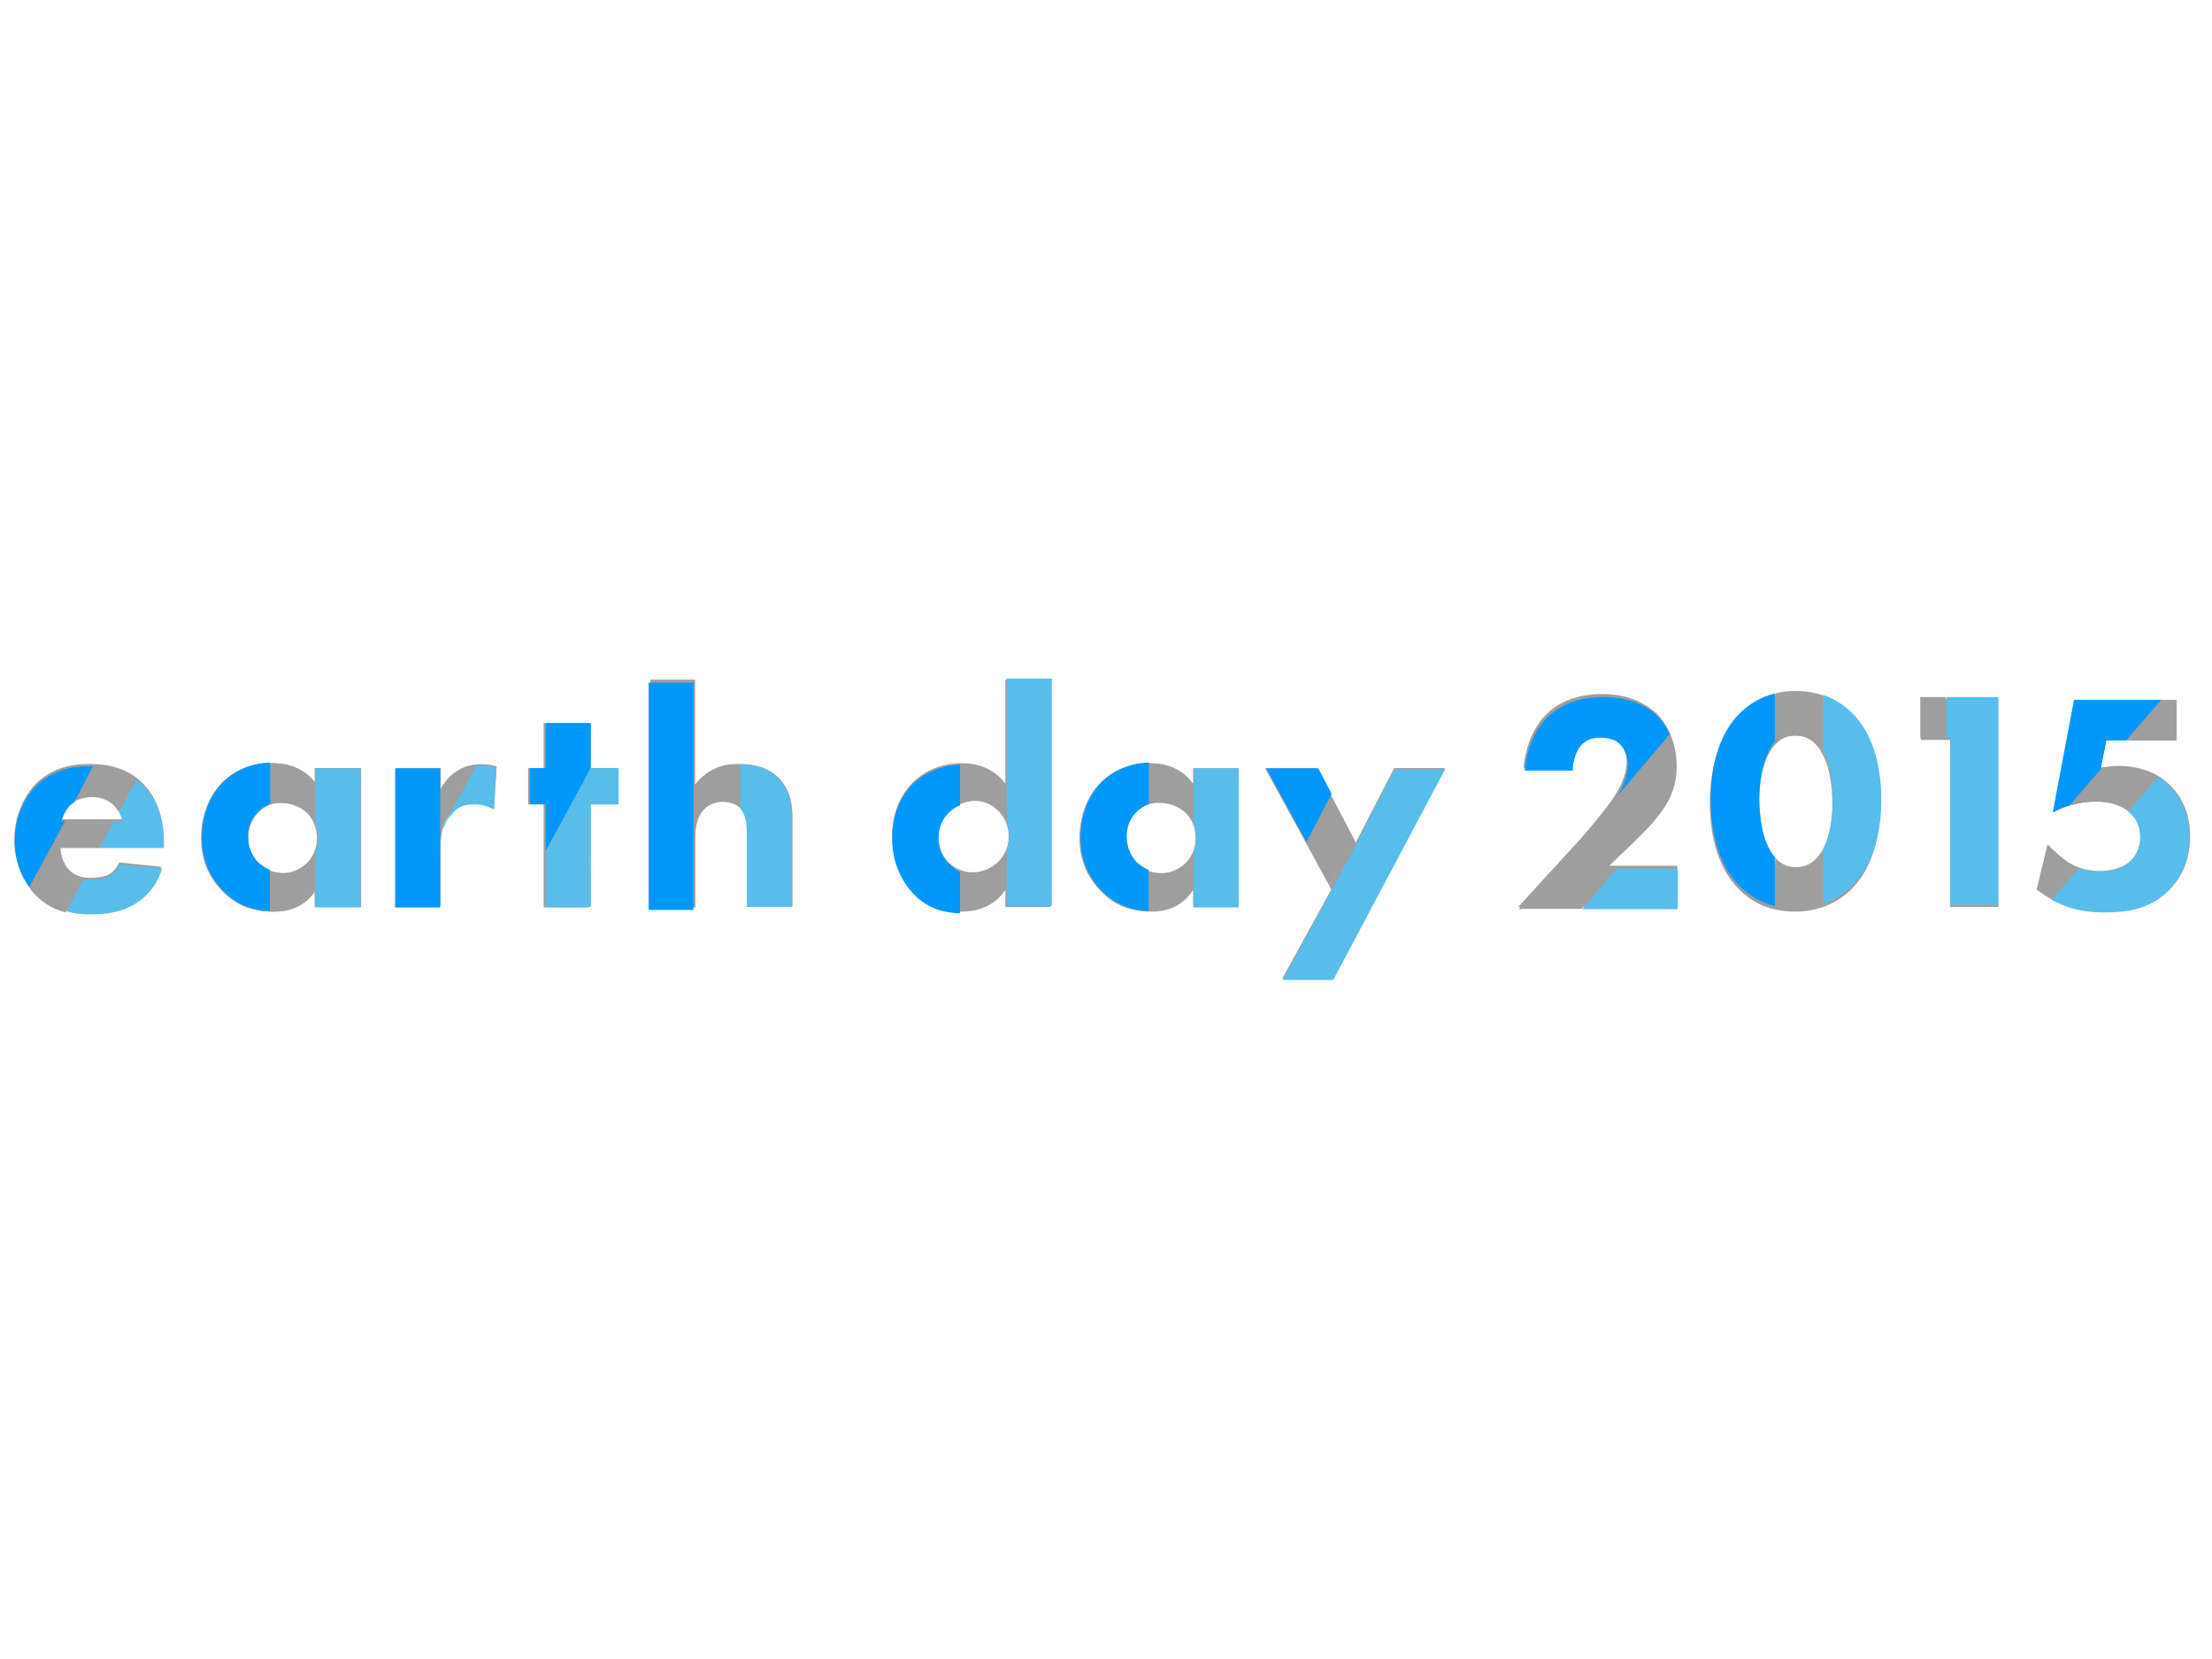
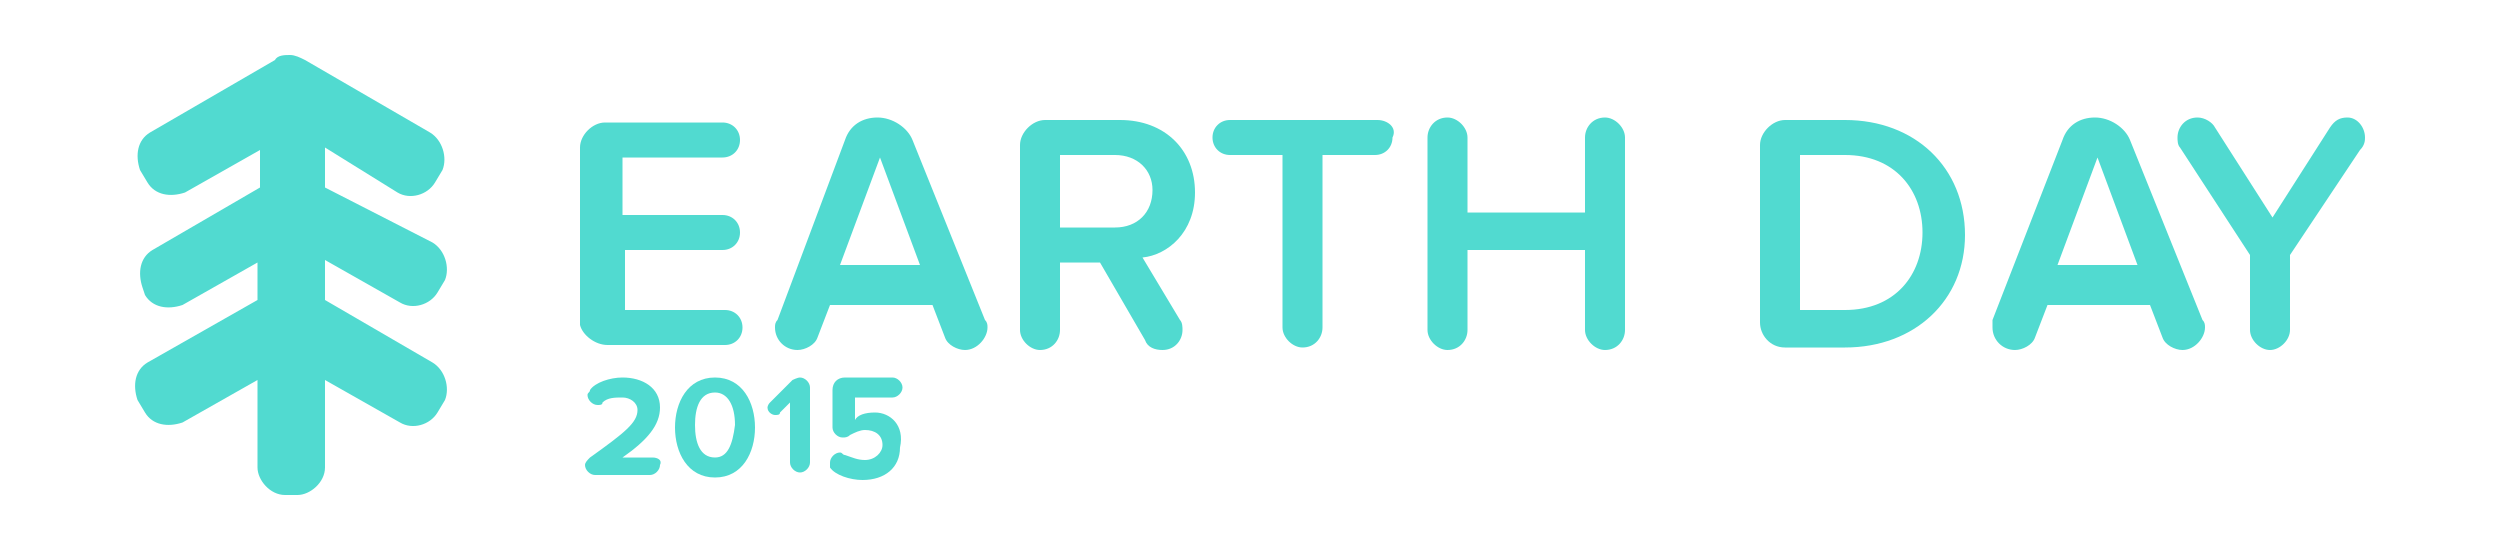
- <svg xmlns="http://www.w3.org/2000/svg" version="1.1" id="Layer_1" x="0px" y="0px" viewBox="0 0 800 600" enable-background="new 0 0 800 600" xml:space="preserve">
-   <path fill="#9E9E9E" d="M705.3,267.6h-10.6v-14.7h28V328h-17.4V267.6z" />
-   <path fill="#9E9E9E" d="M694.5,252.9h28" />
-   <polygon fill="#58BDEB" points="703.9,252.1 703.9,266.8 705.3,266.8 705.3,327.2 722.7,327.2 722.7,252.1 " />
-   <rect x="694.5" y="252.1" fill="#9E9E9E" width="9.2" height="14.7" />
-   <path fill="#9E9E9E" d="M787.2,267.6h-25.4l-2,10c1.9-0.3,4.2-0.6,6.3-0.6c8.5,0,15,3,19.1,7.4c3.4,3.4,6.9,9.2,6.9,18.2  c0,9.7-4.2,16-7.7,19.4c-6.9,6.7-15,7.8-22.7,7.8c-7,0-15.5-0.9-25-8.3l3.9-16.1c2,2.2,4.9,4.7,7.2,6.3c3.1,2,6.9,3.3,11.4,3.3  c3.9,0,8-0.9,10.6-3c2.3-1.9,4.4-5,4.4-9.4c0-4.5-2-7.2-3.8-8.8c-0.9-0.8-4.7-3.9-12.5-3.9c-6.3,0-11.6,1.9-15.3,3.9l7.7-40.7h36.9  V267.6z" />
-   <path fill="#9E9E9E" d="M750.1,252.9H787" />
-   <path fill="none" d="M759,315.2c3.9,0,8-0.9,10.6-3c2.3-1.9,4.4-5,4.4-9.4c0-4.5-2-7.2-3.8-8.8c-0.2-0.2-0.3-0.3-0.6-0.5l-17.8,20.5  C754,314.7,756.5,315.2,759,315.2z" />
-   <path fill="none" d="M761.8,267.8l-2,10c0.2,0,0.5,0,0.6-0.2l8.6-10h-7.2V267.8z" />
-   <path fill="#58BDEB" d="M780.4,281.1l-10.8,12.4c0.3,0.2,0.5,0.3,0.6,0.5c1.9,1.6,3.8,4.2,3.8,8.8c0,4.4-2,7.7-4.4,9.4  c-2.7,2.2-6.7,3-10.6,3c-2.7,0-5-0.5-7.2-1.3l-10,11.4c7.4,4.1,13.9,4.7,19.6,4.7c7.7,0,16-1.1,22.7-7.8c3.4-3.4,7.7-9.7,7.7-19.4  c0-8.9-3.4-14.7-6.9-18.2C783.7,283.3,782.3,282,780.4,281.1z" />
-   <path fill="#0098FC" d="M759.8,277.8l2-10h7.2l12.7-14.7h-31.6l-7.7,40.7c1.7-0.9,3.8-1.9,6.1-2.5l11.7-13.6  C760.1,277.8,759.9,277.8,759.8,277.8z" />
-   <path fill="#9E9E9E" d="M769.8,293.4l10.8-12.4c-3.9-2.3-8.8-3.8-14.6-3.8c-1.7,0-3.8,0.2-5.6,0.5l-11.7,13.6  c2.8-0.8,5.8-1.4,9.2-1.4C764.6,289.8,768.2,292.2,769.8,293.4z" />
-   <polygon fill="#9E9E9E" points="787.2,267.8 787.2,253.2 781.7,253.2 769,267.8 " />
-   <path fill="#9E9E9E" d="M747.7,311.9c-2.3-1.4-5.2-3.9-7.2-6.3l-3.9,16.1c1.9,1.4,3.6,2.7,5.5,3.6l10-11.4  C750.4,313.5,749,312.7,747.7,311.9z" />
-   <path fill="#9E9E9E" d="M490.4,305l13.9-27.2h18.3l-40.5,76.1h-18.3l17.7-32.2l-0.8-1.4 M480.7,320.2l-23.2-42.4h18.8l14.2,27.2" />
-   <path fill="#9E9E9E" d="M457.4,277.9h18.8 M504.2,277.9h18.3L482.1,354h-18.3l17.7-32.2" />
-   <path fill="#0098FC" d="M472.5,304.5L458,277.9h18.8l4.5,8.6l0.3,0.6" />
-   <path fill="#58BDEB" d="M481.5,322.1l8.9-16.6l13.9-27.2h18.3l-40.4,76.1h-18.3L481.5,322.1z" />
-   <path fill="#9E9E9E" d="M212.9,290.9v37.3h-16.3v-37.3H191v-13.1h5.6v-16.3h16.3v16.3h10v13.1H212.9z" />
-   <polygon fill="#0098FC" points="211.5,281.8 213.7,277.5 213.7,261.5 197.4,261.5 197.4,277.8 191.7,277.8 191.7,290.9 197.4,290.9   197.4,307.7 202.5,298.4 " />
-   <polygon fill="#58BDEB" points="213.7,310.6 204.4,328 213.7,328 " />
-   <polygon fill="#58BDEB" points="213.7,290.9 223.7,290.9 223.7,277.8 213.7,277.8 213.7,277.5 211.5,281.8 202.5,298.4 197.4,307.7   197.4,328 204.4,328 213.7,310.6 " />
-   <path fill="#9E9E9E" d="M59.3,305.8H21.8c0,2.7,0.9,6.3,3,8.6c2.5,2.7,5.8,3.1,8.3,3.1c2.3,0,4.9-0.5,6.6-1.4  c0.2-0.2,2.2-1.4,3.4-4.2l15.3,1.6c-2.2,7-6.7,10.8-9.7,12.7c-4.9,3-10.3,3.8-16,3.8c-7.5,0-14.2-1.4-20-7.2  c-4.4-4.4-7.5-11.1-7.5-19.4c0-7.2,2.7-14.7,7.7-19.9c6.1-6.1,13.6-7.2,19.3-7.2s13.8,0.9,19.9,7.5c5.9,6.3,7,14.2,7,20.3v1.7H59.3z   M44.3,296.1c-0.2-0.5-0.9-3.6-3.3-5.8c-1.9-1.7-4.4-2.8-7.7-2.8c-4.2,0-6.6,1.7-8.3,3.3c-1.3,1.4-2.3,3.1-2.8,5.5h22.1V296.1z" />
-   <path fill="none" d="M27.2,290c-0.8,0.5-1.4,1.1-2,1.6c-1.3,1.4-2.3,3.1-2.8,5.5h1.3l0.5-0.9L27.2,290z" />
-   <path fill="none" d="M43,293.7l-1.9,3.3h3.1C44.3,296.7,43.8,295.3,43,293.7z" />
-   <path fill="#58BDEB" d="M32.9,330.7c5.6,0,11.1-0.8,16-3.8c3-1.9,7.5-5.5,9.7-12.7l-15.3-1.6c-1.4,2.8-3.3,4.1-3.4,4.2  c-1.7,0.9-4.2,1.4-6.6,1.4c-0.9,0-2,0-3.1-0.3l-6.1,11.6C26.8,330.5,29.7,330.7,32.9,330.7z" />
-   <path fill="#58BDEB" d="M44.3,297h-3.1l-5.2,9.7h23.3V305c0-6.3-1.1-14.1-7-20.3c-0.9-0.9-2-1.9-3-2.7L43,293.7  C43.8,295.3,44.3,296.7,44.3,297z" />
-   <path fill="#0098FC" d="M23.6,297h-1.3c0.5-2.2,1.6-4.1,2.8-5.5c0.6-0.6,1.3-1.1,2-1.6l6.6-12.8c-0.5,0-0.9,0-1.4,0  c-5.6,0-13.1,1.1-19.3,7.2c-5,5.2-7.7,12.7-7.7,19.9c0,6.9,2.2,12.5,5.3,16.7l4.5-8.3L23.6,297z" />
-   <path fill="#9E9E9E" d="M33.3,288.3c3.3,0,5.8,1.1,7.7,2.8c0.8,0.8,1.4,1.7,1.9,2.5l6.3-11.7c-5-3.8-11-4.7-15.5-4.9l-6.6,12.8  C28.6,289,30.7,288.3,33.3,288.3z" />
-   <path fill="#9E9E9E" d="M21.8,306.7H36l5.2-9.7H23.6l-8.5,15.7l-4.5,8.3c0.6,0.9,1.4,1.9,2.2,2.7c3.4,3.4,7,5.3,11,6.3l6.1-11.6  c-1.7-0.3-3.6-1.3-5.2-2.8C22.9,313,21.8,309.4,21.8,306.7z" />
-   <path fill="#9E9E9E" d="M669.3,321.9c-4.4,4.2-11,7.8-20.2,7.8c-9.1,0-15.5-3.4-19.9-7.8c-7.4-7.2-10.8-18.6-10.8-31.5  c0-13,3.4-24.4,10.8-31.6c4.5-4.4,11-7.8,19.9-7.8c9.2,0,15.8,3.4,20.2,7.8c7.4,7,10.8,18.6,10.8,31.6S676.7,314.7,669.3,321.9z   M642.4,268.9c-5.5,5.5-6.3,16.3-6.3,21.6c0,5.8,0.9,16.4,6.3,21.6c2,1.9,4.1,2.8,7,2.8c3,0,5-0.9,7-2.8c5.3-5.2,6.3-15.8,6.3-21.6  c0-5.3-0.8-16.1-6.3-21.6c-2-1.9-4.1-2.8-7-2.8C646.4,266,644.3,267,642.4,268.9z" />
-   <path fill="#9E9E9E" d="M649.1,251.3" />
-   <path fill="#0098FC" d="M636.3,289c0-5,0.8-15.2,5.6-20.8v-17.4c-5.2,1.3-9.2,3.8-12.4,6.9c-7.4,7-10.8,18.6-10.8,31.6  c0,12.8,3.4,24.3,10.8,31.5c3.1,3,7.2,5.6,12.4,6.9V310C637.2,304.5,636.3,294.7,636.3,289z" />
-   <path fill="#58BDEB" d="M680.4,289.2c0-13-3.4-24.4-10.8-31.6c-2.7-2.5-6.1-4.9-10.3-6.3v19.9c3.1,5.8,3.6,13.6,3.6,17.8  c0,4.7-0.6,12.4-3.6,18v19.9c4.4-1.4,7.7-3.8,10.3-6.3C677,313.5,680.4,302,680.4,289.2z" />
-   <path fill="#9E9E9E" d="M642.7,267.6c2-1.9,4.1-2.8,7-2.8c3,0,5,0.9,7,2.8c1.1,1.1,2,2.3,2.7,3.6v-19.7c-2.8-0.9-6.1-1.6-9.9-1.6  c-2.8,0-5.3,0.3-7.5,0.9v17.5C642.2,268.1,642.4,267.8,642.7,267.6z" />
-   <path fill="#9E9E9E" d="M656.6,310.8c-2,1.9-4.1,2.8-7,2.8c-3,0-5-0.9-7-2.8c-0.3-0.2-0.5-0.5-0.6-0.8v17.5c2.3,0.6,4.9,0.9,7.5,0.9  c3.8,0,6.9-0.6,9.9-1.6V307C658.5,308.5,657.7,309.7,656.6,310.8z" />
-   <path fill="#9E9E9E" d="M431.5,277.8h16.3V328h-16.3v-6.1c-4.4,6.7-10.6,7.8-14.9,7.8c-7.2,0-13.3-1.9-18.8-7.7  c-5.3-5.6-7.4-12.2-7.4-18.8c0-8.5,3.1-15.7,7.8-20.3c4.4-4.4,10.5-6.9,17.5-6.9c4.2,0,11.1,0.9,15.8,7.4v-5.6H431.5z M410.9,293.7  c-1.7,1.7-3.8,4.7-3.8,9.1c0,4.5,1.9,7.5,3.4,9.1c2.2,2.3,5.8,3.9,9.5,3.9c3.3,0,6.3-1.4,8.5-3.4s3.9-5.2,3.9-9.4  c0-3.6-1.4-7-3.8-9.2c-2.5-2.3-6.1-3.4-9.1-3.4C416.4,290.1,413.1,291.5,410.9,293.7z" />
-   <path fill="#0098FC" d="M410.9,311.6c-1.4-1.6-3.4-4.5-3.4-9.1c0-4.5,2-7.5,3.8-9.1c1.1-1.1,2.5-2,4.2-2.7v-14.9  c-6.7,0.2-12.5,2.7-16.9,6.9c-4.7,4.7-7.8,11.9-7.8,20.3c0,6.6,2,13.1,7.4,18.8c5.2,5.5,10.8,7.4,17.2,7.7v-14.9  C413.7,313.9,412.1,312.8,410.9,311.6z" />
-   <path fill="#58BDEB" d="M448,277.9h-16.3v19.9c0.6,1.6,0.9,3.3,0.9,5.2s-0.3,3.6-0.9,5.2v20H448V277.9z" />
-   <path fill="#9E9E9E" d="M379.9,328h-16.3v-6.1c-2.5,3.6-7,7.8-16,7.8c-7.5,0-12.8-2.3-17.2-6.9c-5.2-5.2-7.8-12.4-7.8-20.2  c0-8.3,3-15.2,7.8-19.9c4.4-4.2,10.6-6.7,17.5-6.7c5.5,0,11.6,1.9,15.7,7.4v-37.6h16.3V328z M343.3,293.4c-2.3,2.2-3.9,5.5-3.9,9.5  c0,3.8,1.6,7,3.9,9.2c2.5,2.3,5.6,3.4,8.5,3.4c3,0,6.6-1.3,9.2-3.8c1.9-1.9,3.8-4.9,3.8-9.1c0-4.2-1.7-7.2-3.6-9.2  c-2.7-2.7-5.6-3.8-9.1-3.8C348.7,290.1,345.9,290.9,343.3,293.4z" />
-   <path fill="#58BDEB" d="M364.1,245.4v37.6v14.4c0.6,1.4,0.9,3.3,0.9,5.3c0,1.9-0.5,3.6-0.9,5v13.9v6.1h16.3v-82.3H364.1z" />
-   <path fill="#0098FC" d="M343.3,312.5c-2.3-2.2-3.9-5.5-3.9-9.2c0-4.1,1.6-7.4,3.9-9.5c1.3-1.3,2.5-2,3.9-2.5v-14.7  c-6.6,0.2-12.5,2.7-16.7,6.7c-4.9,4.7-7.8,11.4-7.8,19.9c0,7.8,2.7,15,7.8,20.2c4.2,4.4,9.5,6.7,16.7,6.9v-14.9  C345.8,314.6,344.5,313.6,343.3,312.5z" />
-   <path fill="#9E9E9E" d="M235.1,245.8h16.3v37.9c2-2.5,4.2-4.2,6.1-5.2c3.4-1.9,6.3-2.2,9.9-2.2c3.9,0,9.9,0.6,14.2,5  c4.7,4.7,5,10.8,5,14.7V328h-16.3v-25.8c0-3.4-0.2-7.5-2.7-10c-1.4-1.4-3.9-2.2-6.3-2.2c-3.4,0-5.5,1.6-6.4,2.5  c-3.3,3.1-3.4,8-3.4,10.5v25.2h-16.3v-82.3H235.1z" />
-   <path fill="#58BDEB" d="M281.4,281.5c-4.2-4.4-9.7-5-13.6-5v4.9v11.1c2.2,2.5,2.3,6.3,2.3,9.7V328h16.3v-31.8  C286.4,292.3,286,286.1,281.4,281.5z" />
-   <polygon fill="#0098FC" points="250.8,246.9 234.6,246.9 234.6,329.1 250.8,329.1 250.8,303.9 250.8,284.8 " />
-   <path fill="#9E9E9E" d="M114.3,277.8h16.3V328h-16.3v-6.1c-4.4,6.7-10.6,7.8-14.9,7.8c-7.2,0-13.3-1.9-18.8-7.7  c-5.3-5.6-7.4-12.2-7.4-18.8c0-8.5,3.1-15.7,7.8-20.3c4.4-4.4,10.5-6.9,17.5-6.9c4.2,0,11.1,0.9,15.8,7.4v-5.6H114.3z M93.6,293.7  c-1.7,1.7-3.8,4.7-3.8,9.1c0,4.5,1.9,7.5,3.4,9.1c2.2,2.3,5.6,3.9,9.5,3.9c3.3,0,6.3-1.4,8.5-3.4s3.9-5.2,3.9-9.4  c0-3.6-1.4-7-3.8-9.2c-2.5-2.3-6.1-3.4-9.1-3.4C98.9,290.1,95.6,291.5,93.6,293.7z" />
-   <path fill="#9E9E9E" d="M113.8,277.8h16.3V328h-16.3v-6.1c-4.4,6.7-10.6,7.8-14.9,7.8c-7.2,0-13.3-1.9-18.8-7.7  c-5.3-5.6-7.4-12.2-7.4-18.8c0-8.5,3.1-15.7,7.8-20.3c4.4-4.4,10.5-6.9,17.5-6.9c4.2,0,11.1,0.9,15.8,7.4v-5.6H113.8z M93.1,293.7  c-1.7,1.7-3.8,4.7-3.8,9.1c0,4.5,1.9,7.5,3.4,9.1c2.3,2.3,5.8,3.9,9.5,3.9c3.3,0,6.3-1.4,8.5-3.4s3.9-5.2,3.9-9.4  c0-3.6-1.4-7-3.8-9.2c-2.5-2.3-6.1-3.4-9.1-3.4C98.6,290.1,95.3,291.5,93.1,293.7z" />
-   <path fill="#0098FC" d="M93.1,311.6c-1.4-1.6-3.4-4.5-3.4-9.1c0-4.5,2-7.5,3.8-9.1c1.1-1.1,2.5-2,4.2-2.7v-14.9  c-6.7,0.2-12.5,2.7-16.9,6.9c-4.7,4.7-7.8,11.9-7.8,20.3c0,6.6,2,13.1,7.4,18.8c5.2,5.5,10.8,7.4,17.2,7.7v-14.9  C95.9,313.9,94.4,312.8,93.1,311.6z" />
-   <path fill="#58BDEB" d="M130.2,277.9h-16.1v19.9c0.6,1.6,0.9,3.3,0.9,5.2s-0.3,3.6-0.9,5.2v20h16.3v-50.2H130.2z" />
-   <path fill="#9E9E9E" d="M143.1,277.8h16.3v7.8c1.4-2.8,3.8-5.5,6.3-7c2.7-1.7,5.5-2.2,8.6-2.2c2,0,3.4,0.2,5.3,0.8l-0.9,15.2  c-2.2-1.1-4.5-1.9-7.4-1.9c-3.4,0-6.1,1.3-8.1,3.4c-3.6,3.8-3.9,9.2-3.9,13.5v20.3h-16.1V277.8z" />
-   <path fill="#58BDEB" d="M171.2,290.9c2.8,0,5.2,0.6,7.4,1.9l0.9-15.2c-1.9-0.6-3.3-0.8-5.3-0.8c-0.8,0-1.4,0-2,0.2l-12.1,22.1h0.5  c0.6-1.6,1.4-3.1,2.7-4.5C165.1,292.2,167.6,290.9,171.2,290.9z" />
-   <path fill="#9E9E9E" d="M172,276.8c-2.3,0.2-4.5,0.8-6.6,2c-2.7,1.6-4.9,4.2-6.3,7v21.9c0-2.8,0.2-5.9,1.3-8.9H160L172,276.8z" />
-   <polygon fill="#0098FC" points="159.2,277.9 142.9,277.9 142.9,328.2 159.2,328.2 159.2,307.8 159.2,285.8 " />
-   <path fill="#9E9E9E" d="M606.5,328h-57.4l22.5-24.6c3.9-4.4,9.9-11.7,12.2-15.3c1.7-2.7,4.5-7.5,4.5-12.7c0-2.8-1.1-5.8-3-7.5  c-1.4-1.4-3.9-2.2-6.9-2.2c-3.3,0-5.5,1.1-6.9,2.7c-2,2.2-3.1,6.3-3.1,9.2h-17.4c0.6-6.6,3.1-13.9,7.8-18.8c3.6-3.8,10-7.8,20.7-7.8  c11,0,16.7,4.5,19.6,7c4.1,4.1,7,10.3,7,18c0,6.6-2,11.4-5.6,16.6c-3.3,4.5-7.2,8.3-12.1,13l-7.8,7.5h26V328H606.5z" />
-   <polygon fill="#9E9E9E" points="549.2,328.8 550.3,328.8 562.2,314.7 " />
-   <polygon fill="#58BDEB" points="572.3,328.8 606.8,328.8 606.8,314.2 584.6,314.2 " />
-   <path fill="#0098FC" d="M599.5,259.1c-2.7-2.7-8.6-7-19.6-7c-10.6,0-17.1,3.9-20.7,7.8c-4.7,4.9-7.2,12.2-7.8,18.8h17.4  c0-3,1.1-7,3.1-9.2c1.4-1.6,3.6-2.7,6.9-2.7c3,0,5.5,0.8,6.9,2.2c1.9,1.7,3,4.7,3,7.5c0,5.2-2.8,10-4.5,12.7l0,0l19.9-23.5  C602.8,263.1,601.2,260.9,599.5,259.1z" />
-   <path fill="#9E9E9E" d="M584.2,289l-21.8,25.7l9.5-10.3C575.9,299.8,581.6,292.6,584.2,289z" />
-   <path fill="#9E9E9E" d="M580.9,314.2l7.8-7.5c4.9-4.7,8.8-8.5,12.1-13c3.6-5,5.6-9.9,5.6-16.6c0-4.4-0.9-8.3-2.5-11.6L584,289  c-2.3,3.6-8.3,11-12.2,15.3l-9.5,10.3l-12.1,14.1h21.9l12.4-14.7h-3.6V314.2z" />
+ <svg xmlns="http://www.w3.org/2000/svg" version="1.1" id="Capa_1" x="0px" y="0px" viewBox="0 119 100 21.9" enable-background="new 0 119 100 21.9" xml:space="preserve">
+   <g>
+     <rect x="22.4" y="123.7" fill="none" width="99.5" height="11.8" />
+   </g>
+   <g>
+     <path fill="#51DAD0" d="M15.9,126.7c0.5,0.3,1.2,0.1,1.5-0.4l0.3-0.5c0.2-0.5,0-1.2-0.5-1.5l-5-2.9c-0.2-0.1-0.4-0.2-0.6-0.2   s-0.5,0-0.6,0.2l-5,2.9c-0.5,0.3-0.6,0.9-0.4,1.5l0.3,0.5c0.3,0.5,0.9,0.6,1.5,0.4l3-1.7v1.5L6.1,129c-0.5,0.3-0.6,0.9-0.4,1.5   l0.1,0.3c0.3,0.5,0.9,0.6,1.5,0.4l3-1.7v1.5l-4.4,2.5c-0.5,0.3-0.6,0.9-0.4,1.5l0.3,0.5c0.3,0.5,0.9,0.6,1.5,0.4l3-1.7v3.5   c0,0.5,0.5,1.1,1.1,1.1h0.5c0.5,0,1.1-0.5,1.1-1.1v-3.5l3,1.7c0.5,0.3,1.2,0.1,1.5-0.4l0.3-0.5c0.2-0.5,0-1.2-0.5-1.5l-4.3-2.5   v-1.6l3,1.7c0.5,0.3,1.2,0.1,1.5-0.4l0.3-0.5c0.2-0.5,0-1.2-0.5-1.5l-4.3-2.2v-1.6L15.9,126.7z" />
+     <path fill="#51DAD0" d="M24.3,132.8H29c0.4,0,0.7-0.3,0.7-0.7s-0.3-0.7-0.7-0.7h-4V129h3.9c0.4,0,0.7-0.3,0.7-0.7   c0-0.4-0.3-0.7-0.7-0.7h-4v-2.3h4c0.4,0,0.7-0.3,0.7-0.7c0-0.4-0.3-0.7-0.7-0.7h-4.7c-0.5,0-1,0.5-1,1v7.1   C23.3,132.4,23.8,132.8,24.3,132.8z" />
+     <path fill="#51DAD0" d="M36.5,124.6c-0.2-0.5-0.8-0.9-1.4-0.9c-0.6,0-1.1,0.3-1.3,0.9l-2.7,7.2c-0.1,0.1-0.1,0.2-0.1,0.3   c0,0.5,0.4,0.9,0.9,0.9c0.3,0,0.7-0.2,0.8-0.5l0.5-1.3h4.1l0.5,1.3c0.1,0.3,0.5,0.5,0.8,0.5c0.5,0,0.9-0.5,0.9-0.9   c0-0.1,0-0.2-0.1-0.3L36.5,124.6z M33.6,129.6l1.6-4.3l1.6,4.3H33.6z" />
+     <path fill="#51DAD0" d="M47.8,126.7c0-1.7-1.2-2.9-3-2.9h-3c-0.5,0-1,0.5-1,1v7.4c0,0.4,0.4,0.8,0.8,0.8c0.5,0,0.8-0.4,0.8-0.8   v-2.7H44l1.8,3.1c0.1,0.3,0.4,0.4,0.7,0.4c0.5,0,0.8-0.4,0.8-0.8c0-0.1,0-0.3-0.1-0.4l-1.5-2.5C46.7,129.2,47.8,128.3,47.8,126.7z    M44.6,128.1h-2.2v-2.9h2.2c0.9,0,1.5,0.6,1.5,1.4C46.1,127.5,45.5,128.1,44.6,128.1z" />
+     <path fill="#51DAD0" d="M55.1,123.8h-5.9c-0.4,0-0.7,0.3-0.7,0.7c0,0.4,0.3,0.7,0.7,0.7h2.1v6.9c0,0.4,0.4,0.8,0.8,0.8   c0.5,0,0.8-0.4,0.8-0.8v-6.9H55c0.4,0,0.7-0.3,0.7-0.7C55.9,124.1,55.5,123.8,55.1,123.8z" />
+     <path fill="#51DAD0" d="M64.2,123.7c-0.5,0-0.8,0.4-0.8,0.8v3h-4.7v-3c0-0.4-0.4-0.8-0.8-0.8c-0.5,0-0.8,0.4-0.8,0.8v7.7   c0,0.4,0.4,0.8,0.8,0.8c0.5,0,0.8-0.4,0.8-0.8V129h4.7v3.2c0,0.4,0.4,0.8,0.8,0.8c0.5,0,0.8-0.4,0.8-0.8v-7.7   C65,124.1,64.6,123.7,64.2,123.7z" />
+     <path fill="#51DAD0" d="M73.8,123.8h-2.4c-0.5,0-1,0.5-1,1v7.1c0,0.5,0.4,1,1,1h2.4c2.8,0,4.8-1.9,4.8-4.5   C78.6,125.7,76.6,123.8,73.8,123.8z M73.8,131.4H72v-6.2h1.8c2,0,3.1,1.4,3.1,3.1C76.9,130,75.8,131.4,73.8,131.4z" />
+     <path fill="#51DAD0" d="M85.2,124.6c-0.2-0.5-0.8-0.9-1.4-0.9c-0.6,0-1.1,0.3-1.3,0.9l-2.8,7.2c0,0.1,0,0.2,0,0.3   c0,0.5,0.4,0.9,0.9,0.9c0.3,0,0.7-0.2,0.8-0.5l0.5-1.3H86l0.5,1.3c0.1,0.3,0.5,0.5,0.8,0.5c0.5,0,0.9-0.5,0.9-0.9   c0-0.1,0-0.2-0.1-0.3L85.2,124.6z M82.3,129.6l1.6-4.3l1.6,4.3H82.3z" />
+     <path fill="#51DAD0" d="M93.9,123.7c-0.3,0-0.5,0.1-0.7,0.4l-2.3,3.6l-2.3-3.6c-0.1-0.2-0.4-0.4-0.7-0.4c-0.5,0-0.8,0.4-0.8,0.8   c0,0.1,0,0.3,0.1,0.4l2.8,4.3v3c0,0.4,0.4,0.8,0.8,0.8s0.8-0.4,0.8-0.8v-3l2.8-4.2c0.2-0.2,0.2-0.4,0.2-0.5   C94.6,124.1,94.3,123.7,93.9,123.7z" />
+     <path fill="#51DAD0" d="M26.1,137.3h-1.2c1-0.7,1.5-1.3,1.5-2c0-0.8-0.7-1.2-1.5-1.2c-0.5,0-1.1,0.2-1.3,0.5c0,0.1-0.1,0.1-0.1,0.2   c0,0.2,0.2,0.4,0.4,0.4c0.1,0,0.2,0,0.2-0.1c0.2-0.2,0.5-0.2,0.8-0.2c0.3,0,0.6,0.2,0.6,0.5c0,0.5-0.5,0.9-1.9,1.9   c-0.1,0.1-0.2,0.2-0.2,0.3c0,0.2,0.2,0.4,0.4,0.4H26c0.2,0,0.4-0.2,0.4-0.4C26.5,137.4,26.3,137.3,26.1,137.3z" />
+     <path fill="#51DAD0" d="M28.6,134.1c-1.1,0-1.6,1-1.6,2s0.5,2,1.6,2s1.6-1,1.6-2S29.7,134.1,28.6,134.1z M28.6,137.3   c-0.6,0-0.8-0.6-0.8-1.3c0-0.7,0.2-1.3,0.8-1.3c0.5,0,0.8,0.5,0.8,1.3C29.3,136.8,29.1,137.3,28.6,137.3z" />
+     <path fill="#51DAD0" d="M32,134.1c-0.1,0-0.3,0.1-0.3,0.1l-0.9,0.9c-0.1,0.1-0.1,0.2-0.1,0.2c0,0.2,0.2,0.3,0.3,0.3   c0.1,0,0.2,0,0.2-0.1l0.4-0.4v2.4c0,0.2,0.2,0.4,0.4,0.4c0.2,0,0.4-0.2,0.4-0.4v-3C32.4,134.3,32.2,134.1,32,134.1z" />
+     <path fill="#51DAD0" d="M35,135.5c-0.4,0-0.7,0.1-0.8,0.3v-0.9h1.5c0.2,0,0.4-0.2,0.4-0.4c0-0.2-0.2-0.4-0.4-0.4h-1.9   c-0.3,0-0.5,0.2-0.5,0.5v1.5c0,0.2,0.2,0.4,0.4,0.4c0.1,0,0.2,0,0.3-0.1c0.2-0.1,0.4-0.2,0.6-0.2c0.4,0,0.7,0.2,0.7,0.6   c0,0.3-0.3,0.6-0.7,0.6c-0.3,0-0.5-0.1-0.8-0.2c-0.1,0-0.1-0.1-0.2-0.1c-0.2,0-0.4,0.2-0.4,0.4c0,0.1,0,0.1,0,0.2   c0.2,0.3,0.8,0.5,1.3,0.5c0.9,0,1.5-0.5,1.5-1.3C36.2,136,35.6,135.5,35,135.5z" />
+   </g>
</svg>
